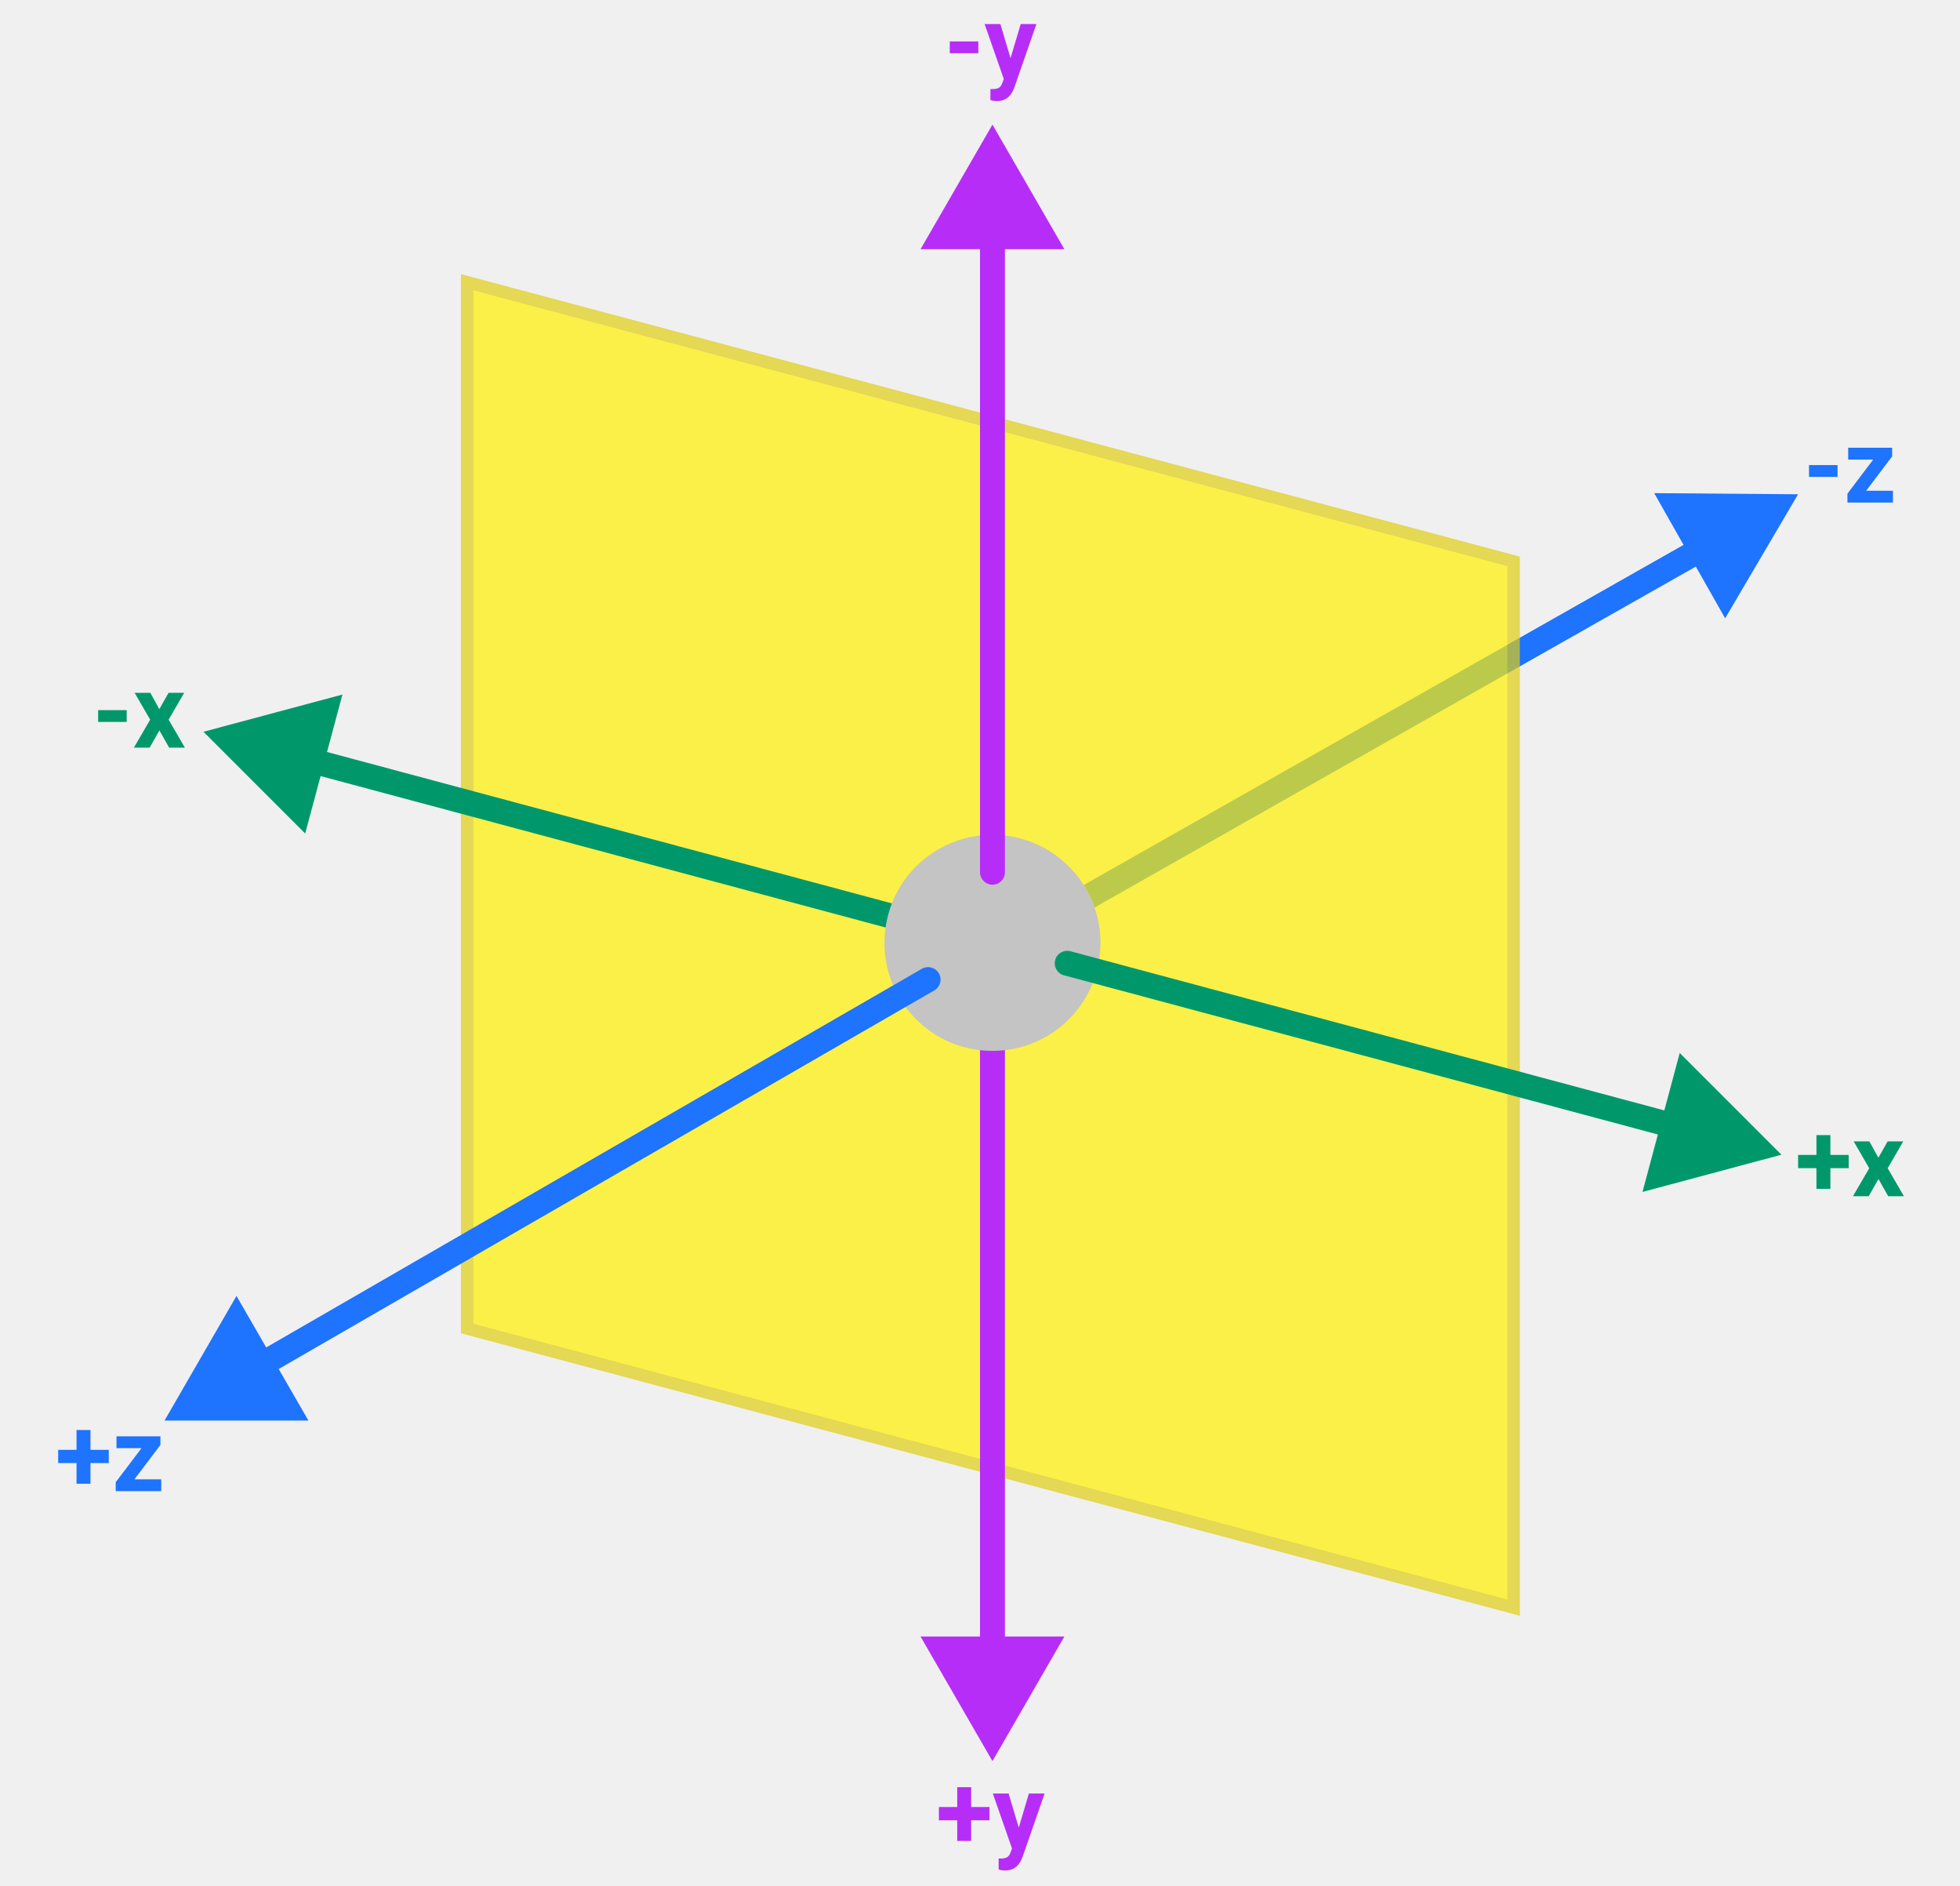
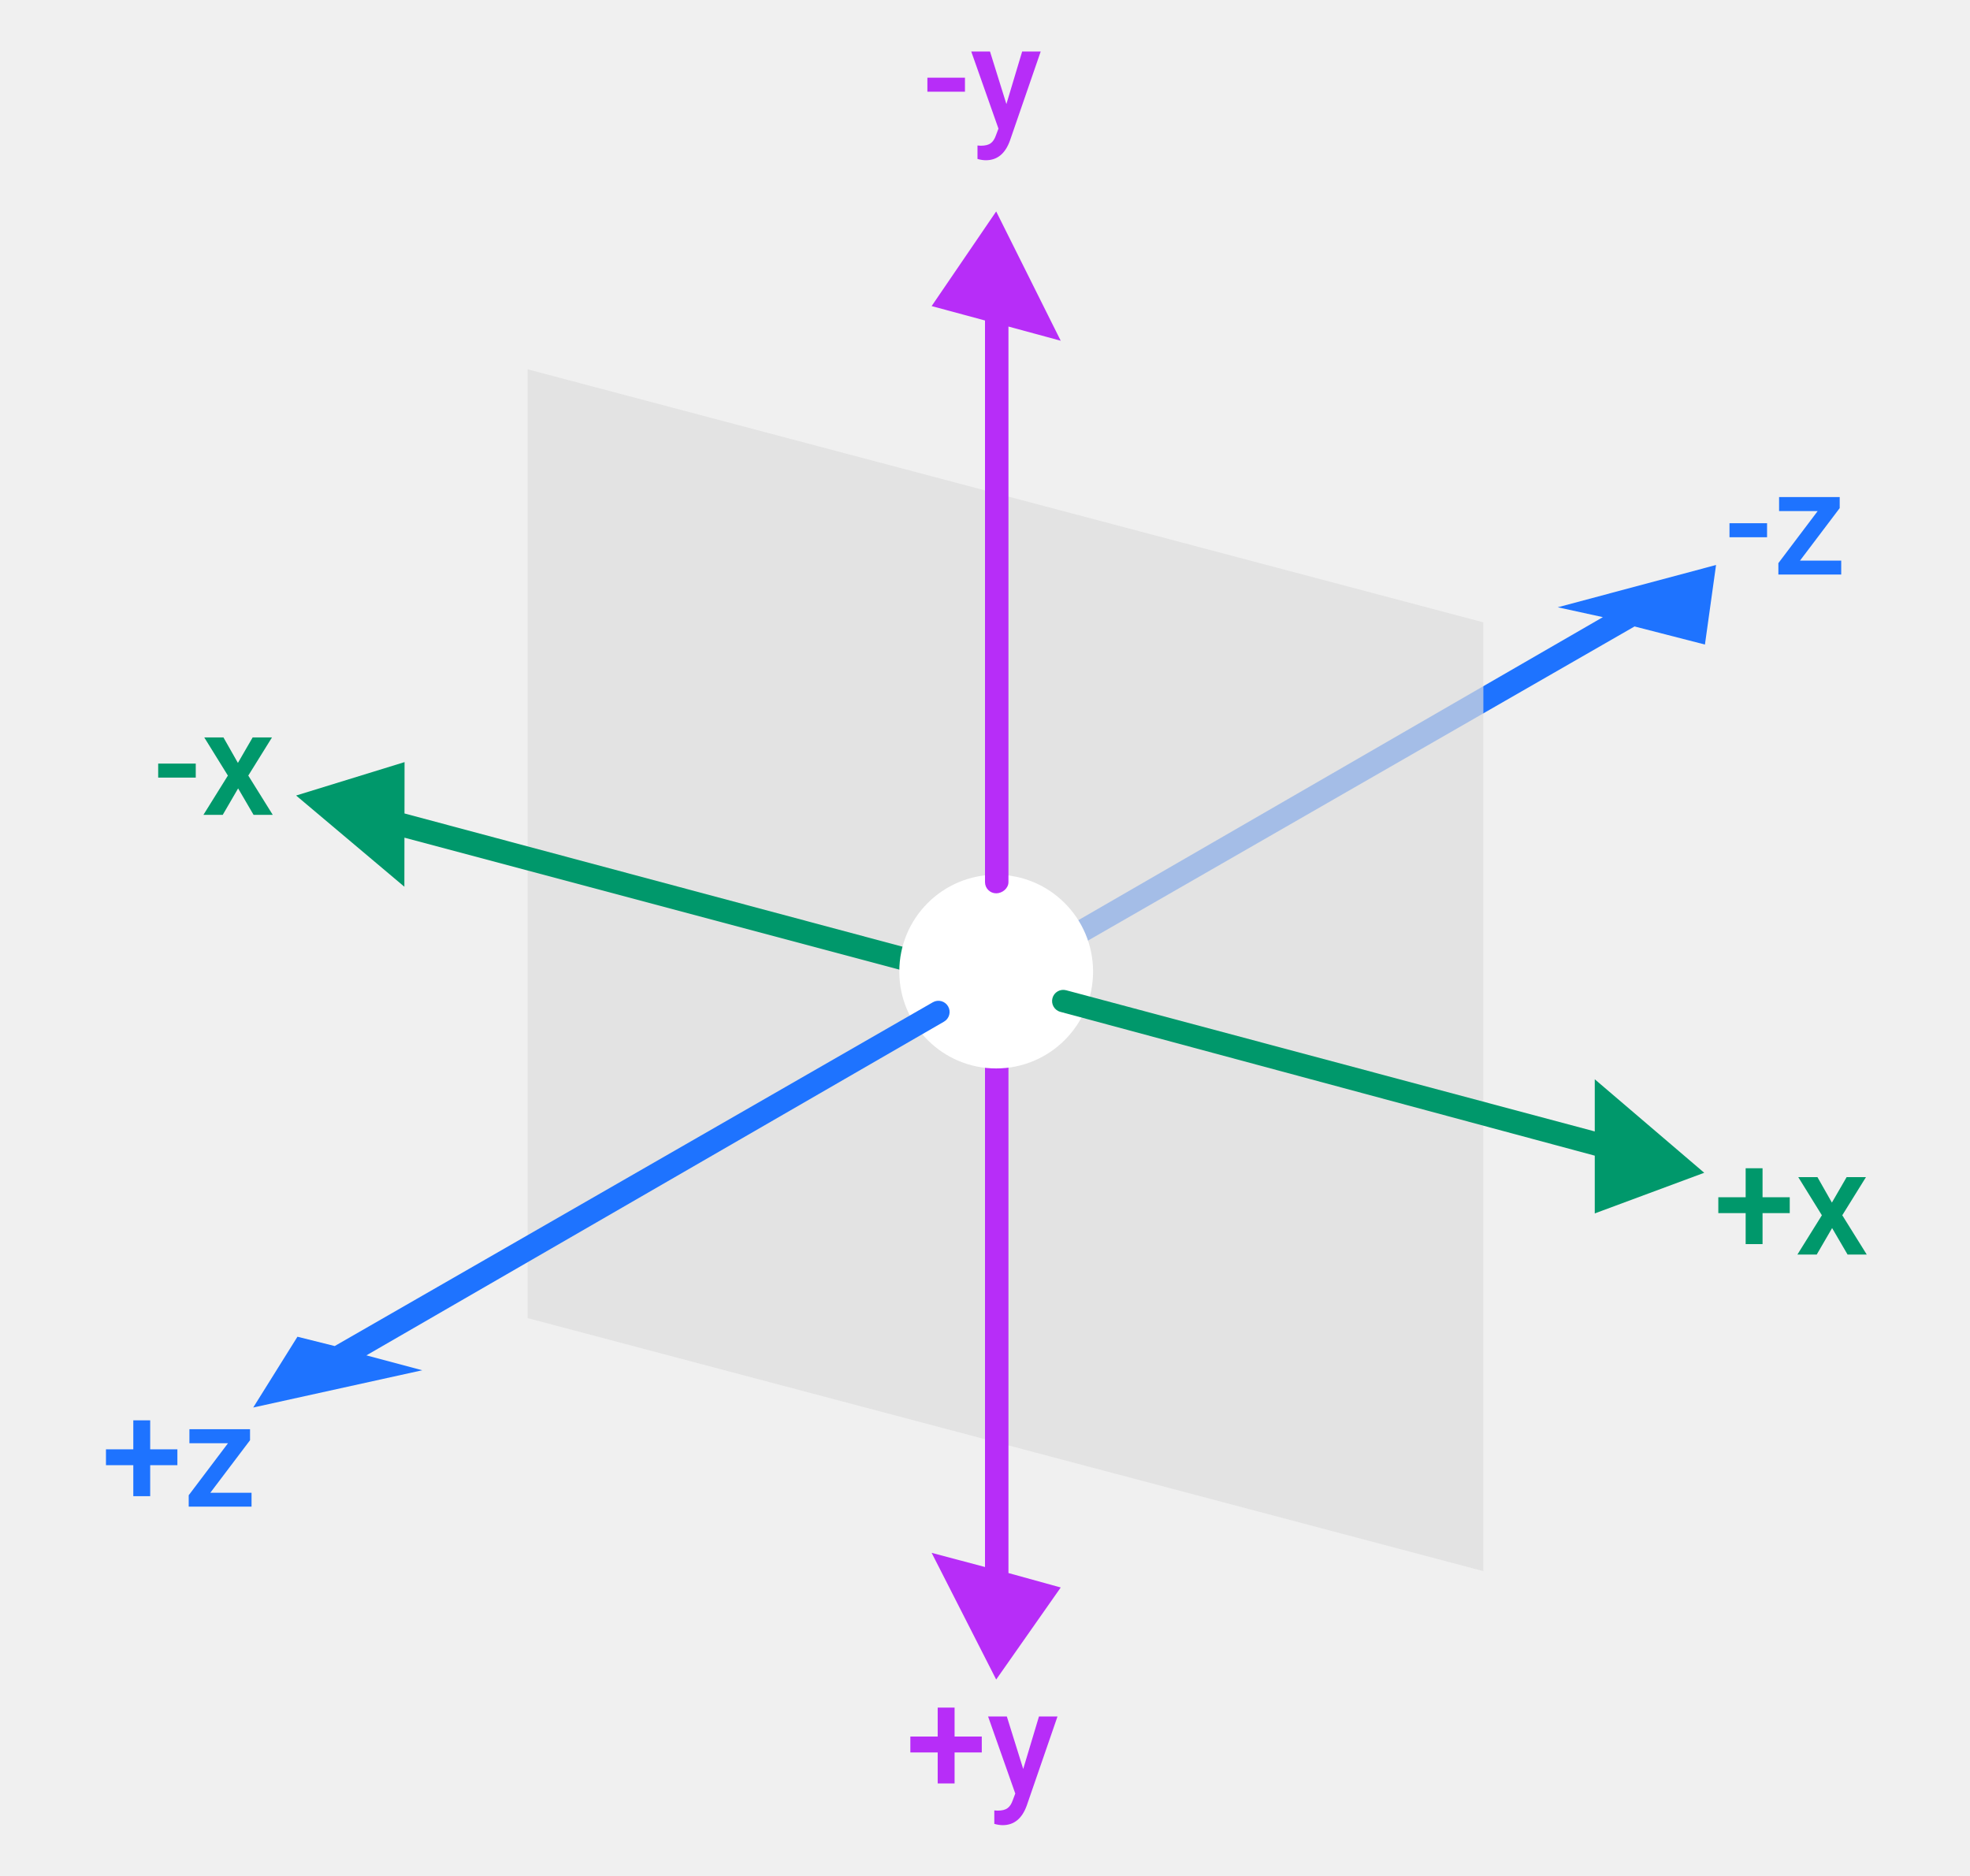
- <svg xmlns="http://www.w3.org/2000/svg" width="472" height="454" viewBox="0 0 472 454" fill="none">
+ <svg xmlns="http://www.w3.org/2000/svg" width="336" height="320" viewBox="0 0 336 320" fill="none">
+   <path d="M300.617 204.222H305.256V206.932H300.617V212.218H297.736V206.932H293.073V204.222H297.736V199.278H300.617V204.222ZM312.446 205.138L314.96 200.792H318.256L314.216 207.298L318.391 214H315.119L312.482 209.483L309.858 214H306.562L310.737 207.298L306.708 200.792H309.98L312.446 205.138Z" fill="#00986B" />
+   <path fill-rule="evenodd" clip-rule="evenodd" d="M174.168 164.8C173.641 163.888 173.954 162.722 174.866 162.195L273.383 105.271L265.685 103.589L292.687 96.373L290.791 109.945L278.786 106.86L176.773 165.498C175.861 166.024 174.695 165.712 174.168 164.8Z" fill="#1E73FF" />
+   <path opacity="0.7" d="M90 63L253 106.158V268L90 224.842V63Z" fill="#DDDDDD" />
  <g clip-path="url(#clip0)">
-     <path d="M433 119L398.36 118.727L415.444 148.863L433 119ZM39.628 342L74.268 342.273L57.185 312.137L39.628 342ZM408.032 129.706L61.637 326.075L64.596 331.294L410.991 134.925L408.032 129.706Z" fill="#1E73FF" />
+     <path fill-rule="evenodd" clip-rule="evenodd" d="M275.205 184.51L290.67 200.051L269.506 205.777L271.862 196.985L68.982 142.889L68.97 151.259L50.505 135.699L69 130L68.988 138.759L272.849 193.302L275.205 184.51Z" fill="#00986B" />
  </g>
-   <circle cx="239" cy="227" r="26" fill="#C4C4C4" />
-   <path opacity="0.7" d="M112.5 319.848V67.952L364.5 135.152V387.048L112.5 319.848Z" fill="#FFF000" stroke="#DECD11" stroke-width="3" />
  <g clip-path="url(#clip1)">
-     <path d="M429 278L404.505 253.505L395.539 286.966L429 278ZM49 176.179L73.495 200.674L82.461 167.214L49 176.179ZM403.696 268.114L75.857 180.27L74.304 186.065L402.144 273.91L403.696 268.114Z" fill="#00986B" />
+     <path fill-rule="evenodd" clip-rule="evenodd" d="M158.898 55.136L169.907 36.068L180.916 55.136H172V268.328L180.916 270.792L169.907 286.492L158.898 264.881L168 267.3V55.136H158.898Z" fill="#B72DF8" />
  </g>
-   <g clip-path="url(#clip2)">
-     <path d="M239 30L221.679 60H256.321L239 30ZM239 424L256.321 394H221.679L239 424ZM236 57V397H242V57H236Z" fill="#B72DF8" />
-   </g>
-   <circle cx="239" cy="227" r="26" fill="#C4C4C4" />
-   <path d="M239 30L221.679 60H256.321L239 30ZM236 210C236 211.657 237.343 213 239 213C240.657 213 242 211.657 242 210H236ZM236 57V210H242V57H236Z" fill="#B72DF8" />
-   <path d="M429 278L404.505 253.505L395.539 286.966L429 278ZM257.776 229.015C256.176 228.586 254.531 229.536 254.102 231.136C253.673 232.737 254.623 234.382 256.224 234.811L257.776 229.015ZM403.696 268.114L257.776 229.015L256.224 234.811L402.144 273.91L403.696 268.114Z" fill="#00986B" />
-   <path d="M39.628 342L74.269 342L56.949 312L39.628 342ZM225 238.44C226.435 237.611 226.927 235.777 226.098 234.342C225.27 232.907 223.435 232.415 222 233.244L225 238.44ZM222 233.244L61.511 325.902L64.511 331.098L225 238.44L222 233.244Z" fill="#1E73FF" />
-   <path d="M235.595 12.811H228.722V9.967H235.595V12.811ZM243.358 14.007L245.8 5.792H249.584L244.274 21.051L243.981 21.747C243.192 23.472 241.889 24.334 240.075 24.334C239.562 24.334 239.041 24.257 238.512 24.102V21.429L239.049 21.441C239.717 21.441 240.213 21.34 240.539 21.136C240.872 20.933 241.133 20.595 241.32 20.123L241.735 19.037L237.108 5.792H240.905L243.358 14.007Z" fill="#B72DF8" />
-   <path d="M442.509 114.811H435.637V111.967H442.509V114.811ZM449.394 118.156H455.852V121H444.89V118.852L451.103 110.648H445.073V107.792H455.656V109.879L449.394 118.156Z" fill="#1E73FF" />
-   <path d="M440.788 278.051H445.195V281.237H440.788V286.218H437.431V281.237H433.012V278.051H437.431V273.278H440.788V278.051ZM452.348 278.735L454.57 274.792H458.342L454.582 281.262L458.5 288H454.716L452.36 283.85L450.017 288H446.22L450.139 281.262L446.391 274.792H450.175L452.348 278.735Z" fill="#00986B" />
-   <path d="M233.874 435.051H238.28V438.237H233.874V443.218H230.517V438.237H226.098V435.051H230.517V430.278H233.874V435.051ZM245.336 440.007L247.777 431.792H251.562L246.251 447.051L245.958 447.747C245.169 449.472 243.867 450.334 242.052 450.334C241.54 450.334 241.019 450.257 240.49 450.103V447.429L241.027 447.441C241.694 447.441 242.191 447.34 242.516 447.136C242.85 446.933 243.11 446.595 243.297 446.123L243.712 445.037L239.086 431.792H242.882L245.336 440.007Z" fill="#B72DF8" />
-   <path d="M21.788 349.051H26.195V352.237H21.788V357.218H18.431V352.237H14.012V349.051H18.431V344.278H21.788V349.051ZM32.372 356.156H38.829V359H27.867V356.852L34.081 348.648H28.05V345.792H38.634V347.879L32.372 356.156Z" fill="#1E73FF" />
-   <path d="M30.509 173.811H23.637V170.967H30.509V173.811ZM38.371 170.735L40.592 166.792H44.364L40.605 173.262L44.523 180H40.739L38.383 175.85L36.039 180H32.243L36.161 173.262L32.414 166.792H36.198L38.371 170.735Z" fill="#00986B" />
+   <ellipse cx="169.907" cy="165.729" rx="16.525" ry="16.525" fill="white" />
+   <path fill-rule="evenodd" clip-rule="evenodd" d="M158.898 52.212L169.907 36.068L180.916 58.123L172 55.702V150.475C172 151.528 170.96 152.381 169.907 152.381C168.854 152.381 168 151.528 168 150.475V54.669L158.898 52.212Z" fill="#B72DF8" />
+   <path fill-rule="evenodd" clip-rule="evenodd" d="M272 184.102L290.67 200.051L272 206.983L272 197.131L180.854 172.6C179.837 172.327 179.233 171.282 179.506 170.265C179.778 169.247 180.824 168.644 181.841 168.916L272 193L272 184.102Z" fill="#00986B" />
+   <path fill-rule="evenodd" clip-rule="evenodd" d="M161.707 171.666C162.233 172.578 161.921 173.744 161.009 174.271L62.492 231.195L72.025 233.737L43.188 240.093L50.733 228.017L57.089 229.606L159.102 170.968C160.014 170.442 161.18 170.754 161.707 171.666Z" fill="#1E73FF" />
+   <path d="M164.583 15.64H158.174V13.248H164.583V15.64ZM171.65 17.752L174.336 8.792H177.498L172.249 24.002C171.443 26.224 170.076 27.334 168.147 27.334C167.716 27.334 167.24 27.261 166.719 27.115V24.82L167.28 24.856C168.029 24.856 168.59 24.718 168.965 24.441C169.347 24.173 169.648 23.717 169.868 23.074L170.295 21.939L165.657 8.792H168.855L171.65 17.752Z" fill="#B72DF8" />
+   <path d="M301.387 91.64H294.979V89.248H301.387V91.64ZM307.002 95.632H314.034V98H303.316V96.059L310.018 87.185H303.438V84.792H313.777V86.672L307.002 95.632Z" fill="#1E73FF" />
+   <path d="M162.812 296.222H167.451V298.932H162.812V304.218H159.932V298.932H155.269V296.222H159.932V291.278H162.812V296.222ZM174.519 301.752L177.205 292.792H180.366L175.117 308.002C174.312 310.224 172.944 311.334 171.016 311.334C170.584 311.334 170.108 311.261 169.587 311.115V308.82L170.149 308.856C170.898 308.856 171.459 308.718 171.833 308.441C172.216 308.173 172.517 307.717 172.737 307.074L173.164 305.939L168.525 292.792H171.724L174.519 301.752Z" fill="#B72DF8" />
+   <path d="M25.617 247.222H30.256V249.932H25.617V255.218H22.736V249.932H18.073V247.222H22.736V242.278H25.617V247.222ZM35.871 254.632H42.902V257H32.185V255.059L38.886 246.185H32.307V243.792H42.646V245.672L35.871 254.632Z" fill="#1E73FF" />
+   <path d="M33.387 132.64H26.979V130.248H33.387V132.64ZM40.577 130.138L43.092 125.792H46.388L42.347 132.298L46.522 139H43.251L40.614 134.483L37.989 139H34.693L38.868 132.298L34.84 125.792H38.111L40.577 130.138Z" fill="#00986B" />
  <defs>
    <clipPath id="clip0">
-       <rect width="199" height="230" fill="white" transform="translate(239 112)" />
+       <rect width="120.763" height="49.576" fill="white" transform="translate(49.144 125.051)" />
    </clipPath>
    <clipPath id="clip1">
-       <rect width="190" height="158" fill="white" transform="translate(49 152)" />
-     </clipPath>
-     <clipPath id="clip2">
-       <rect width="138" height="192" fill="white" transform="translate(170 232)" />
+       <rect width="24.152" height="122.034" fill="white" transform="translate(157.831 164.458)" />
    </clipPath>
  </defs>
</svg>
